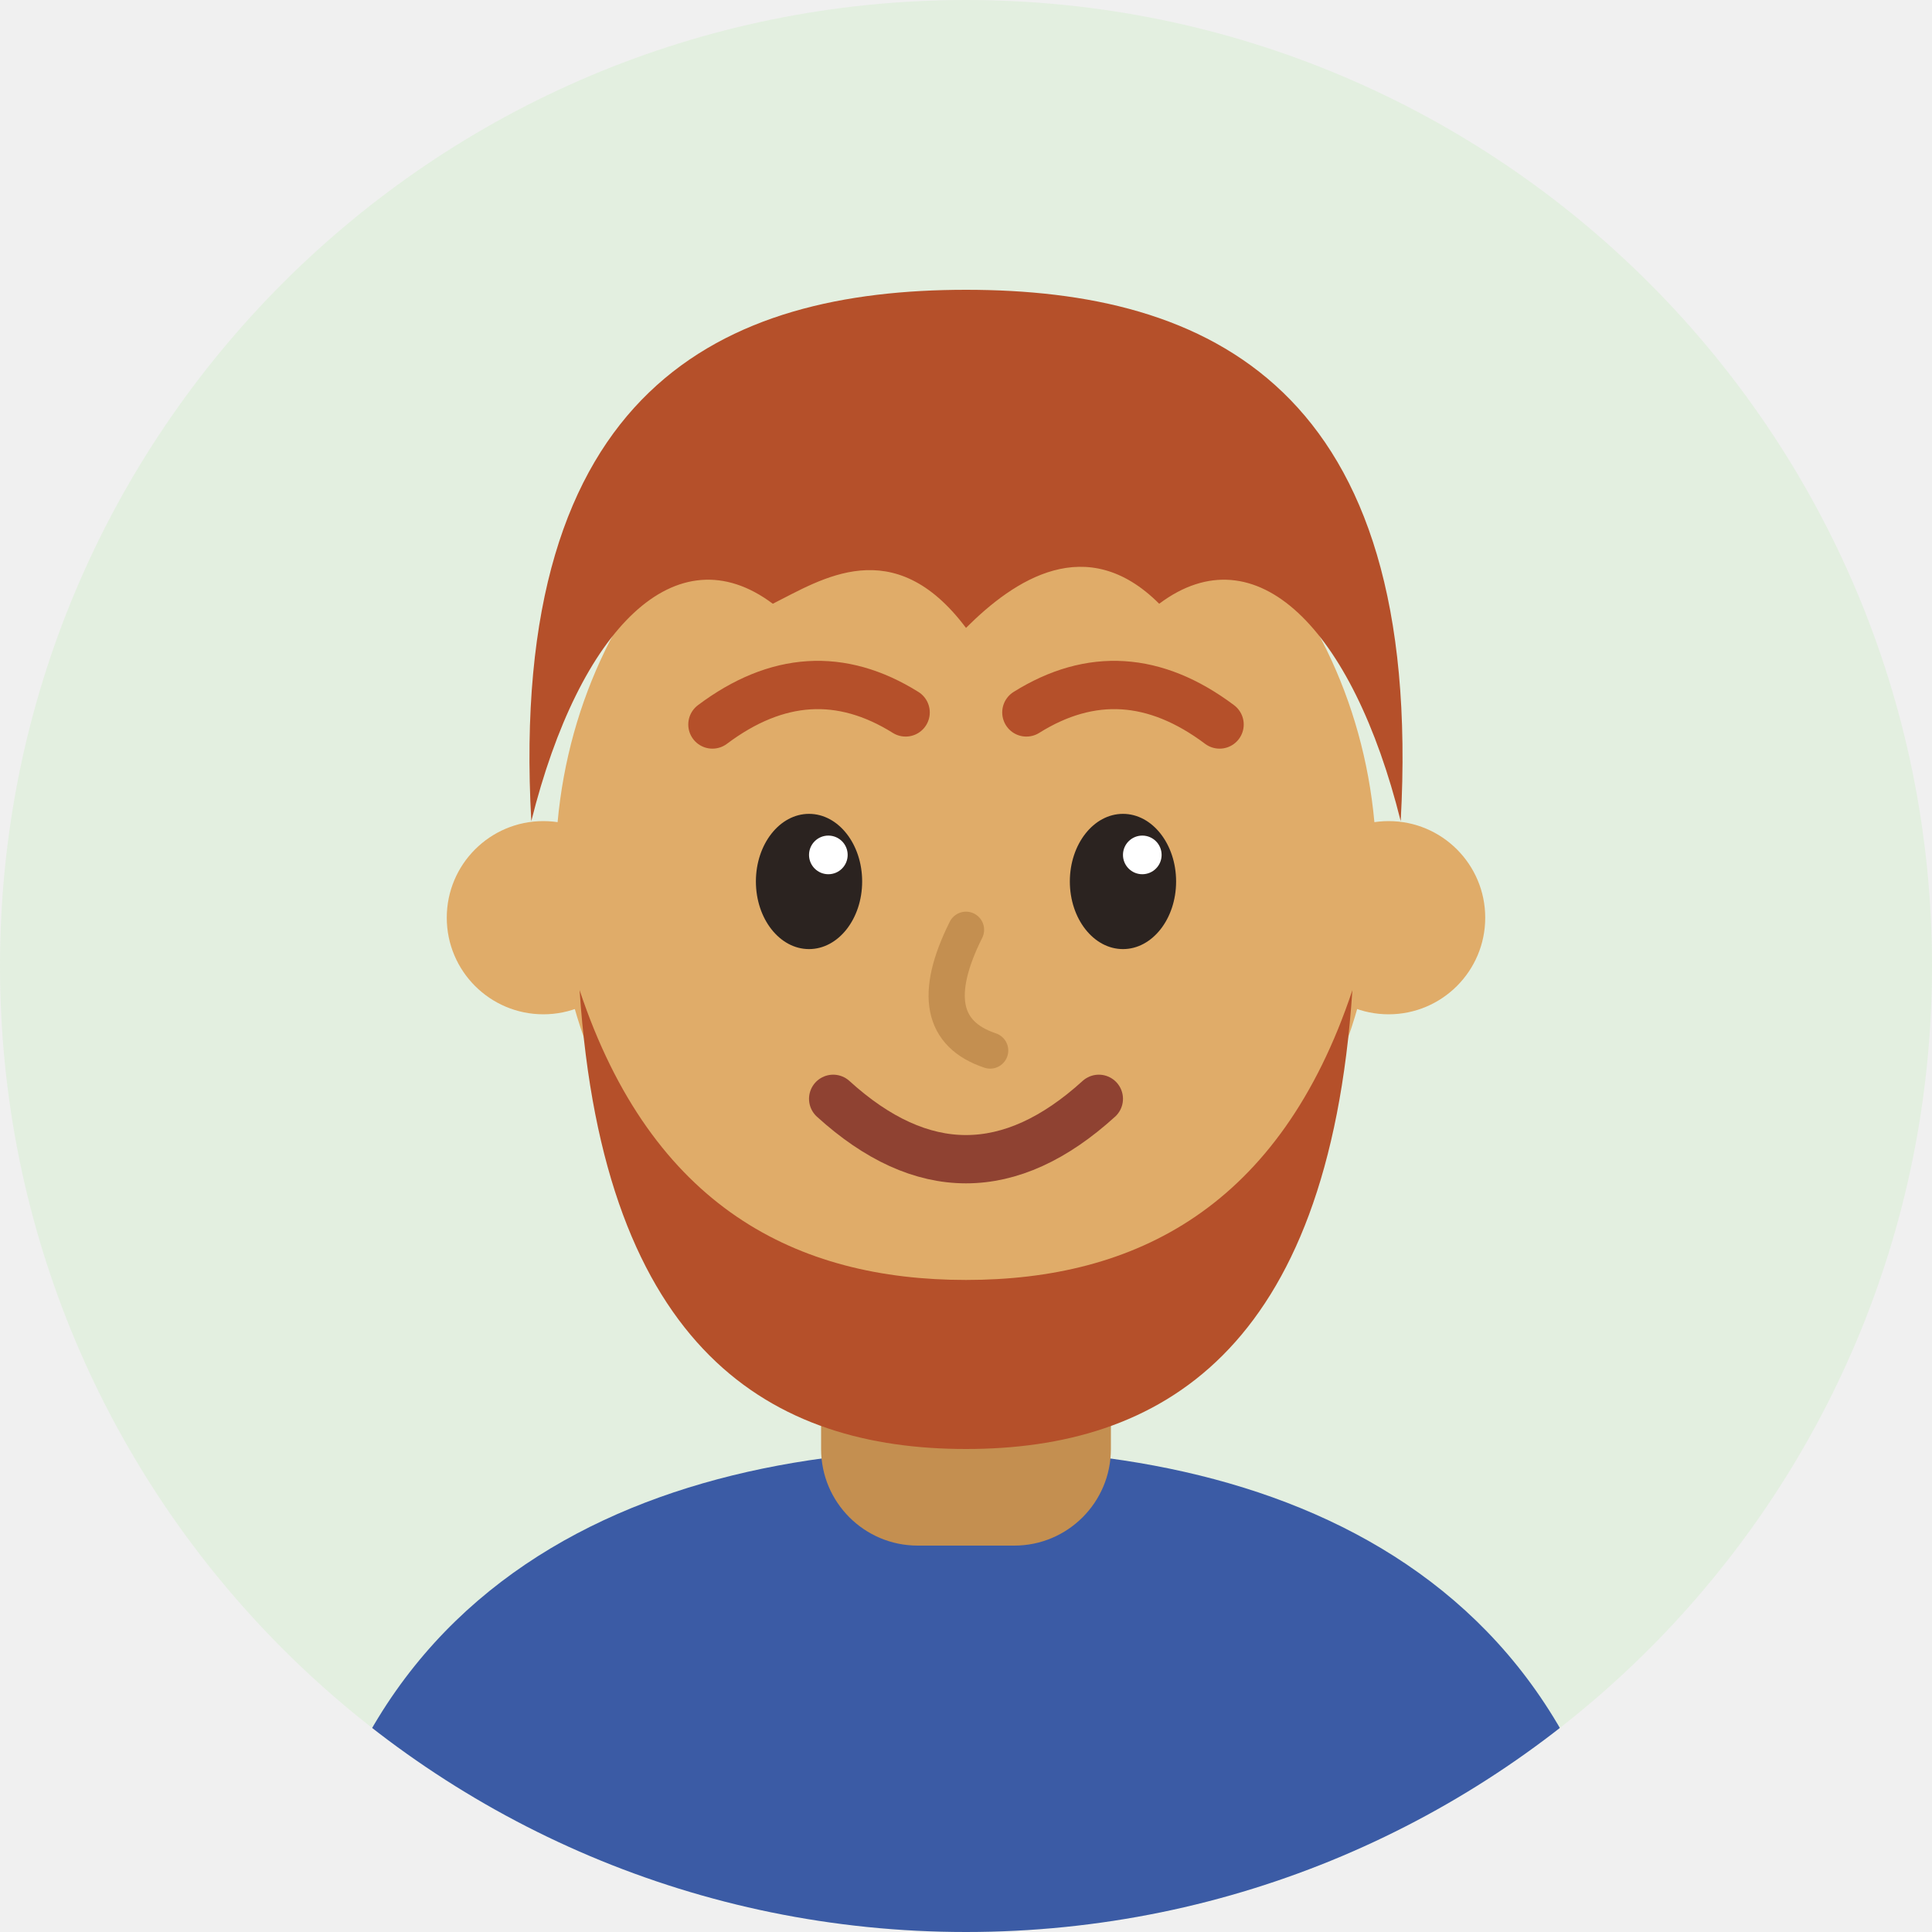
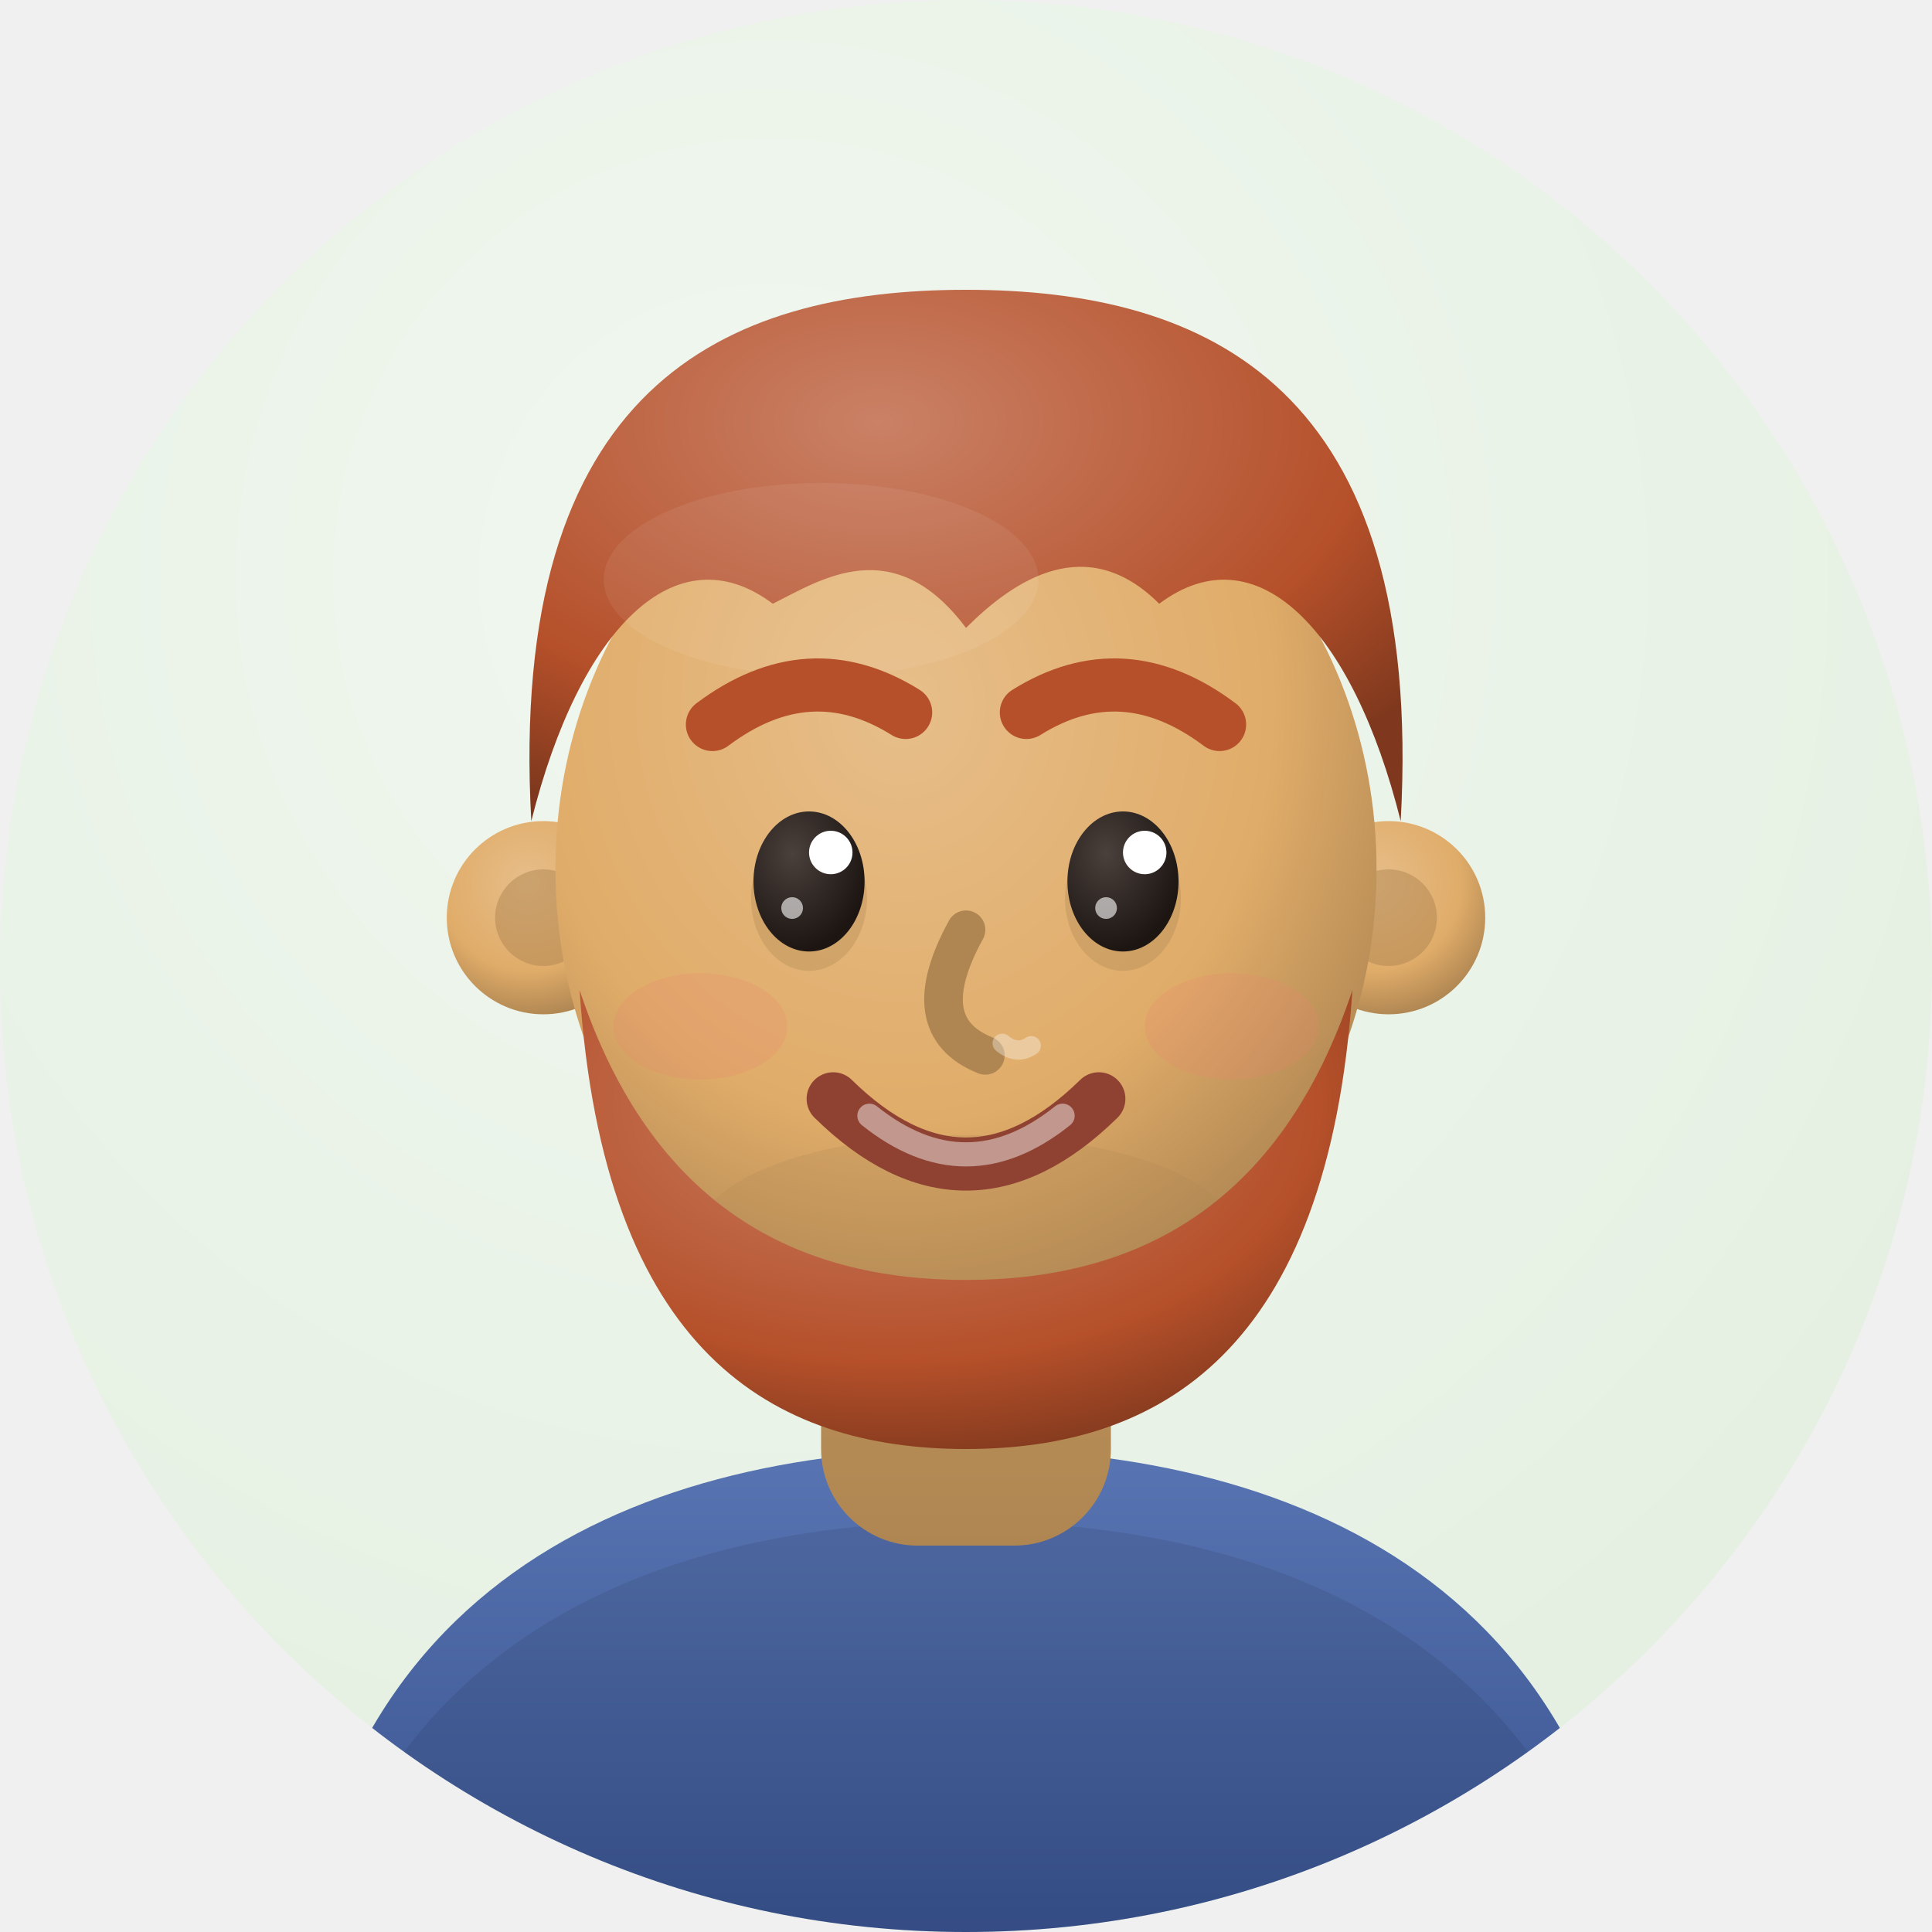
<svg xmlns="http://www.w3.org/2000/svg" viewBox="0 0 80 80">
  <defs>
    <clipPath id="c">
      <circle cx="40" cy="40" r="40" />
    </clipPath>
+     <radialGradient id="bgg" cx="40%" cy="30%" r="80%">
+       <stop offset="0" stop-color="#F1F7F0" />
+       <stop offset="1" stop-color="#E3EFE0" />
+     </radialGradient>
+     <radialGradient id="sg" cx="42%" cy="32%" r="70%">
+       <stop offset="0" stop-color="#E7BE8A" />
+       <stop offset=".65" stop-color="#E0AC69" />
+       <stop offset="1" stop-color="#AF8652" />
+     </radialGradient>
+     <linearGradient id="ng" x1="0" y1="0" x2="0" y2="1">
+       <stop offset="0" stop-color="#C5975C" />
+       <stop offset="1" stop-color="#AF8652" />
+     </linearGradient>
+     <radialGradient id="hg" cx="40%" cy="25%" r="80%">
+       <stop offset="0" stop-color="#CA8166" />
+       <stop offset=".7" stop-color="#B5502A" />
+       <stop offset="1" stop-color="#7F381D" />
+     </radialGradient>
+     <radialGradient id="bean" cx="40%" cy="25%" r="80%">
+       <stop offset="0" stop-color="#A38BB8" />
+       <stop offset="1" stop-color="#7A5F90" />
+     </radialGradient>
+     <linearGradient id="tg" x1="0" y1="0" x2="0" y2="1">
+       <stop offset="0" stop-color="#5874B2" />
+       <stop offset="1" stop-color="#2F4984" />
+     </linearGradient>
+     <radialGradient id="eg" cx="35%" cy="30%" r="70%">
+       <stop offset="0" stop-color="#4A403C" />
+       <stop offset="1" stop-color="#1C1512" />
+     </radialGradient>
  </defs>
-   <circle cx="40" cy="40" r="40" fill="#E3EFE0" />
+   <circle cx="40" cy="40" r="40" fill="url(#bgg)" />
  <g clip-path="url(#c)">
-     <path d="M12 86 C12 66 26 60 40 60 C54 60 68 66 68 86 Z" fill="#3B5BA5" />
-     <rect x="34" y="46" width="12" height="18" rx="4" fill="#C48F50" />
-     <circle cx="22.5" cy="38" r="4" fill="#E0AC69" />
-     <circle cx="57.5" cy="38" r="4" fill="#E0AC69" />
-     <ellipse cx="40" cy="36" rx="17" ry="19" fill="#E0AC69" />
-     <path d="M24 41 C25 56 32 60 40 60 C48 60 55 56 56 41 C53 50 47 53 40 53 C33 53 27 50 24 41 Z" fill="#B5502A" />
-     <path d="M22 34 C21 16 30 12 40 12 C50 12 59 16 58 34 C56 26 52 22 48 25 C45 22 42 24 40 26 C37 22 34 24 32 25 C28 22 24 26 22 34 Z" fill="#B5502A" />
-     <path d="M29.5 30 q4 -3 8 -0.5" stroke="#B5502A" stroke-width="2" fill="none" stroke-linecap="round" />
-     <path d="M50.5 30 q-4 -3 -8 -0.5" stroke="#B5502A" stroke-width="2" fill="none" stroke-linecap="round" />
-     <ellipse cx="33.5" cy="36.5" rx="2.2" ry="2.8" fill="#2B2320" />
-     <ellipse cx="46.5" cy="36.5" rx="2.2" ry="2.8" fill="#2B2320" />
-     <circle cx="34.3" cy="35.4" r=".8" fill="#fff" />
-     <circle cx="47.3" cy="35.4" r=".8" fill="#fff" />
-     <path d="M40 38.5 q-2 4 1 5" stroke="#C48F50" stroke-width="1.5" fill="none" stroke-linecap="round" />
-     <path d="M34.5 45.5 q5.5 5 11 0" stroke="#8F4232" stroke-width="2" fill="none" stroke-linecap="round" />
+     <path d="M12 86 C12 66 26 60 40 60 C54 60 68 66 68 86 Z" fill="url(#tg)" />
+     <path d="M12 86 C12 66 26 60 40 60 C54 60 68 66 68 86 Z" fill="#000" opacity=".08" transform="translate(0 3)" />
+     <rect x="34" y="46" width="12" height="18" rx="4" fill="url(#ng)" />
+     <circle cx="22.5" cy="38" r="4" fill="url(#sg)" />
+     <circle cx="57.5" cy="38" r="4" fill="url(#sg)" />
+     <circle cx="22.5" cy="38" r="2" fill="#AF8652" opacity=".5" />
+     <circle cx="57.5" cy="38" r="2" fill="#AF8652" opacity=".5" />
+     <ellipse cx="40" cy="36" rx="17" ry="19" fill="url(#sg)" />
+     <ellipse cx="40" cy="51" rx="11" ry="4" fill="#AF8652" opacity=".25" />
+     <path d="M24 41 C25 56 32 60 40 60 C48 60 55 56 56 41 C53 50 47 53 40 53 C33 53 27 50 24 41 Z" fill="url(#hg)" />
+     <path d="M22 34 C21 16 30 12 40 12 C50 12 59 16 58 34 C56 26 52 22 48 25 C45 22 42 24 40 26 C37 22 34 24 32 25 C28 22 24 26 22 34 Z" fill="url(#hg)" />
+     <ellipse cx="34" cy="24" rx="9" ry="4" fill="#fff" opacity=".07" />
+     <path d="M29.5 30 q4 -3 8 -0.5" stroke="#B5502A" stroke-width="2.2" fill="none" stroke-linecap="round" />
+     <path d="M50.5 30 q-4 -3 -8 -0.5" stroke="#B5502A" stroke-width="2.2" fill="none" stroke-linecap="round" />
+     <ellipse cx="33.5" cy="37.2" rx="2.4" ry="3" fill="#AF8652" opacity=".35" />
+     <ellipse cx="46.5" cy="37.2" rx="2.4" ry="3" fill="#AF8652" opacity=".35" />
+     <ellipse cx="33.5" cy="36.5" rx="2.3" ry="2.9" fill="url(#eg)" />
+     <ellipse cx="46.5" cy="36.5" rx="2.3" ry="2.9" fill="url(#eg)" />
+     <circle cx="34.4" cy="35.3" r=".9" fill="#fff" />
+     <circle cx="47.4" cy="35.3" r=".9" fill="#fff" />
+     <circle cx="32.8" cy="37.6" r=".45" fill="#fff" opacity=".6" />
+     <circle cx="45.8" cy="37.6" r=".45" fill="#fff" opacity=".6" />
+     <path d="M40 38.5 q-2.2 4 .8 5.2" stroke="#AF8652" stroke-width="1.6" fill="none" stroke-linecap="round" />
+     <path d="M41.5 43.2 q.6 .5 1.2 .1" stroke="#fff" stroke-width=".8" opacity=".35" fill="none" stroke-linecap="round" />
+     <path d="M34.5 45.5 q5.5 5.4 11 0" stroke="#8F4232" stroke-width="2.2" fill="none" stroke-linecap="round" />
+     <path d="M36 46.2 q4 3.2 8 0" stroke="#fff" stroke-width="1" opacity=".45" fill="none" stroke-linecap="round" />
+     <ellipse cx="29" cy="42.5" rx="3.6" ry="2.2" fill="#E8836F" opacity=".22" />
+     <ellipse cx="51" cy="42.5" rx="3.6" ry="2.2" fill="#E8836F" opacity=".22" />
  </g>
</svg>
